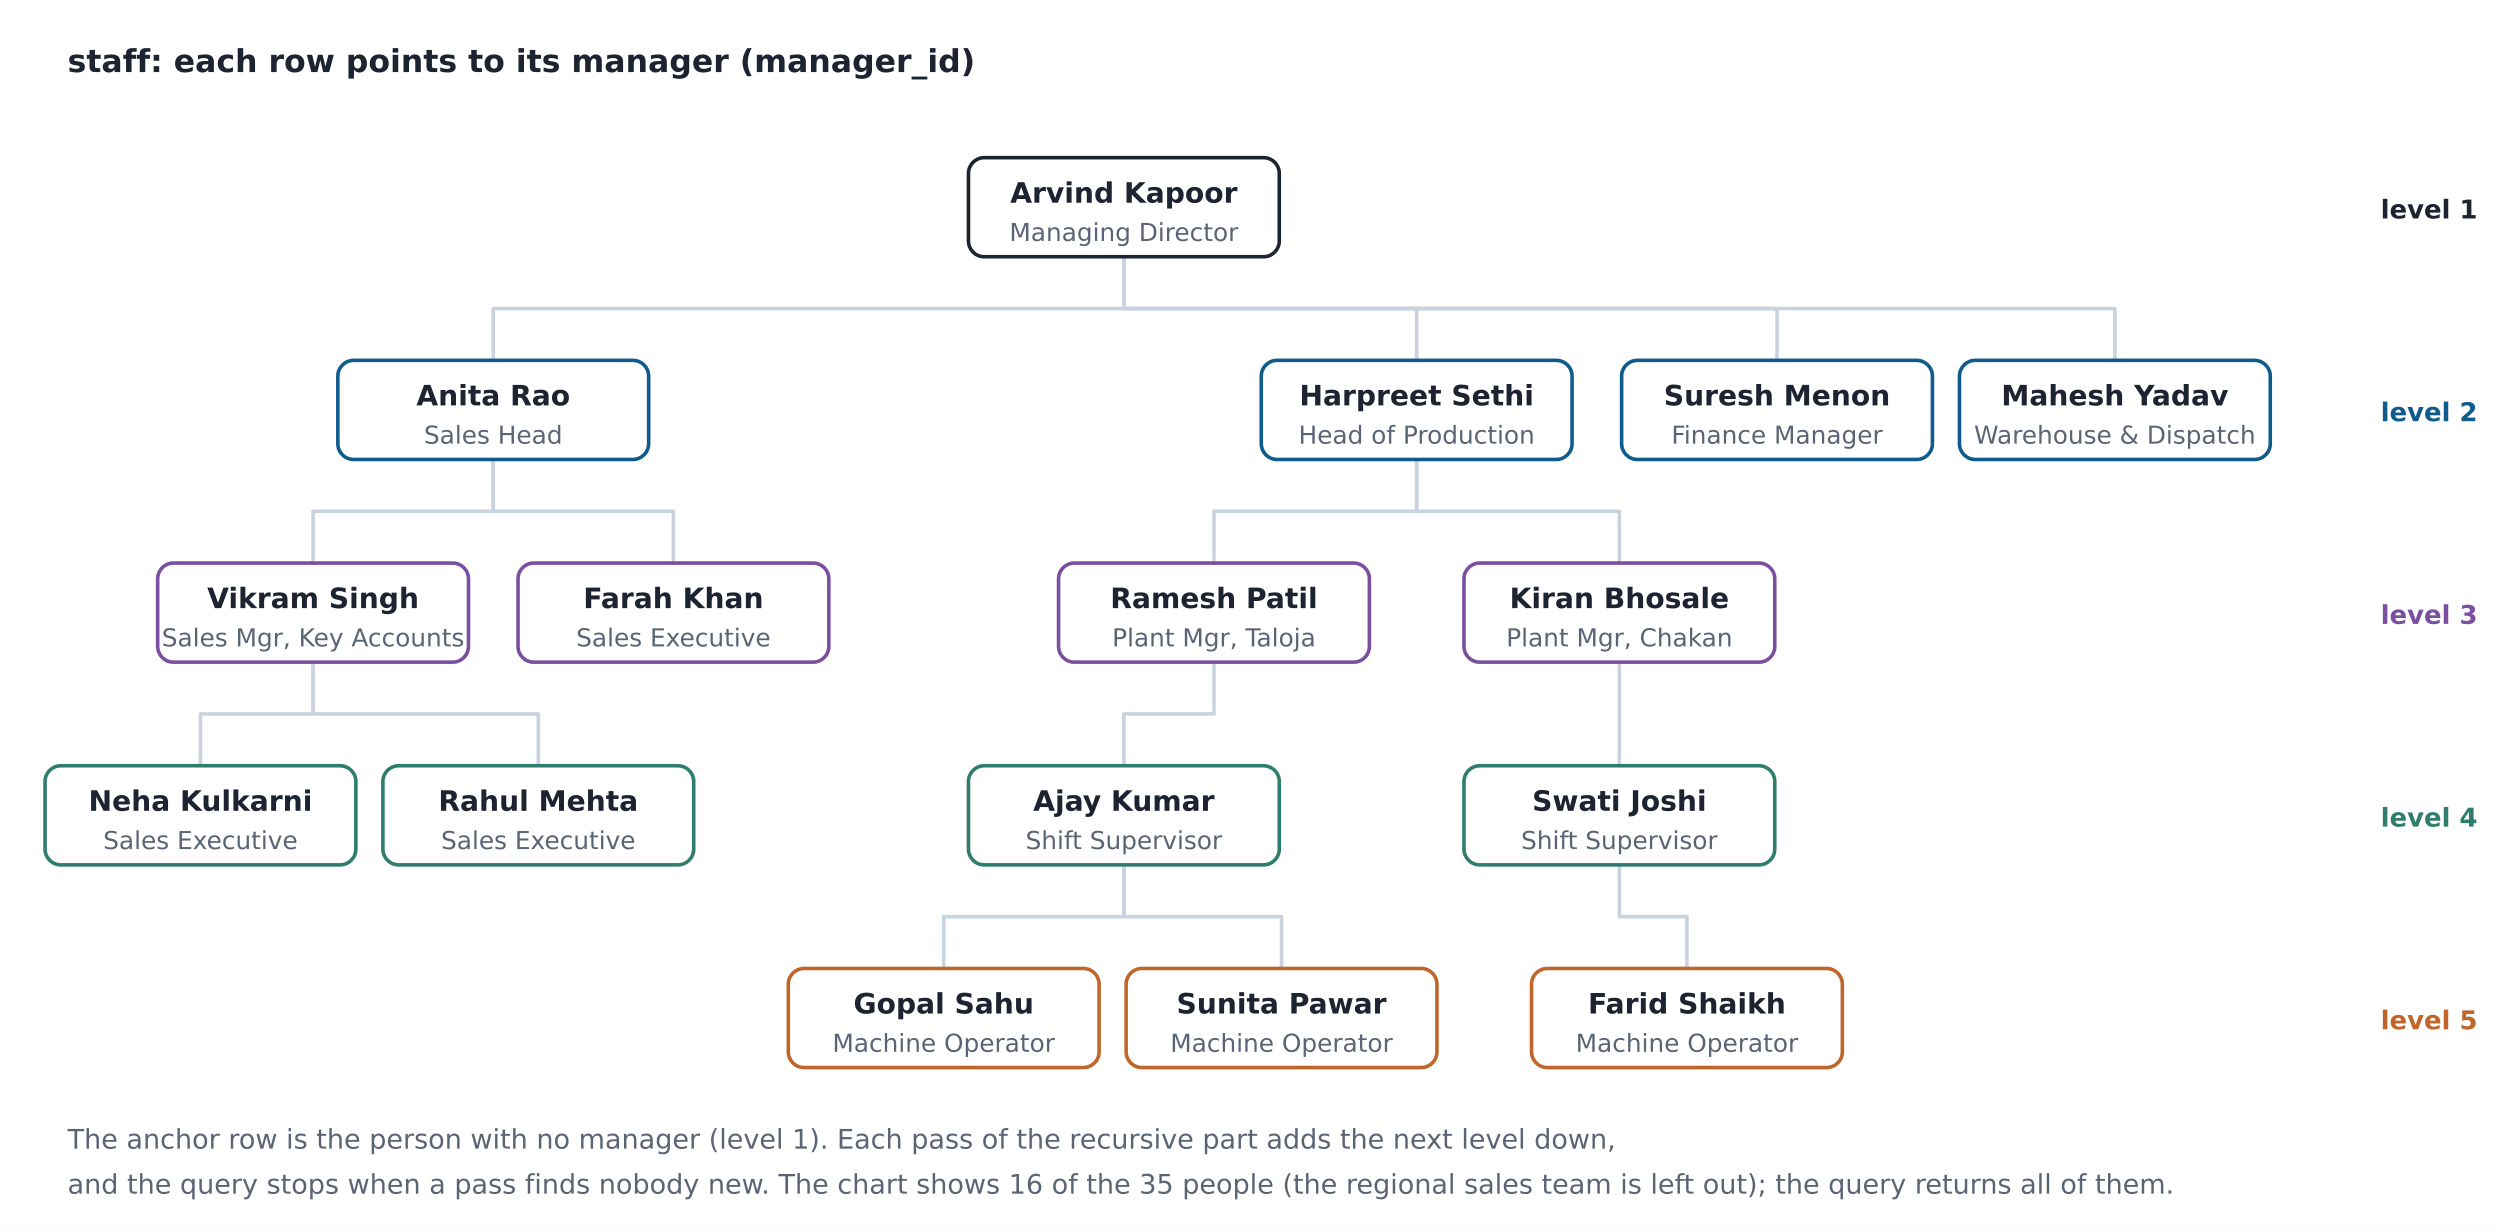
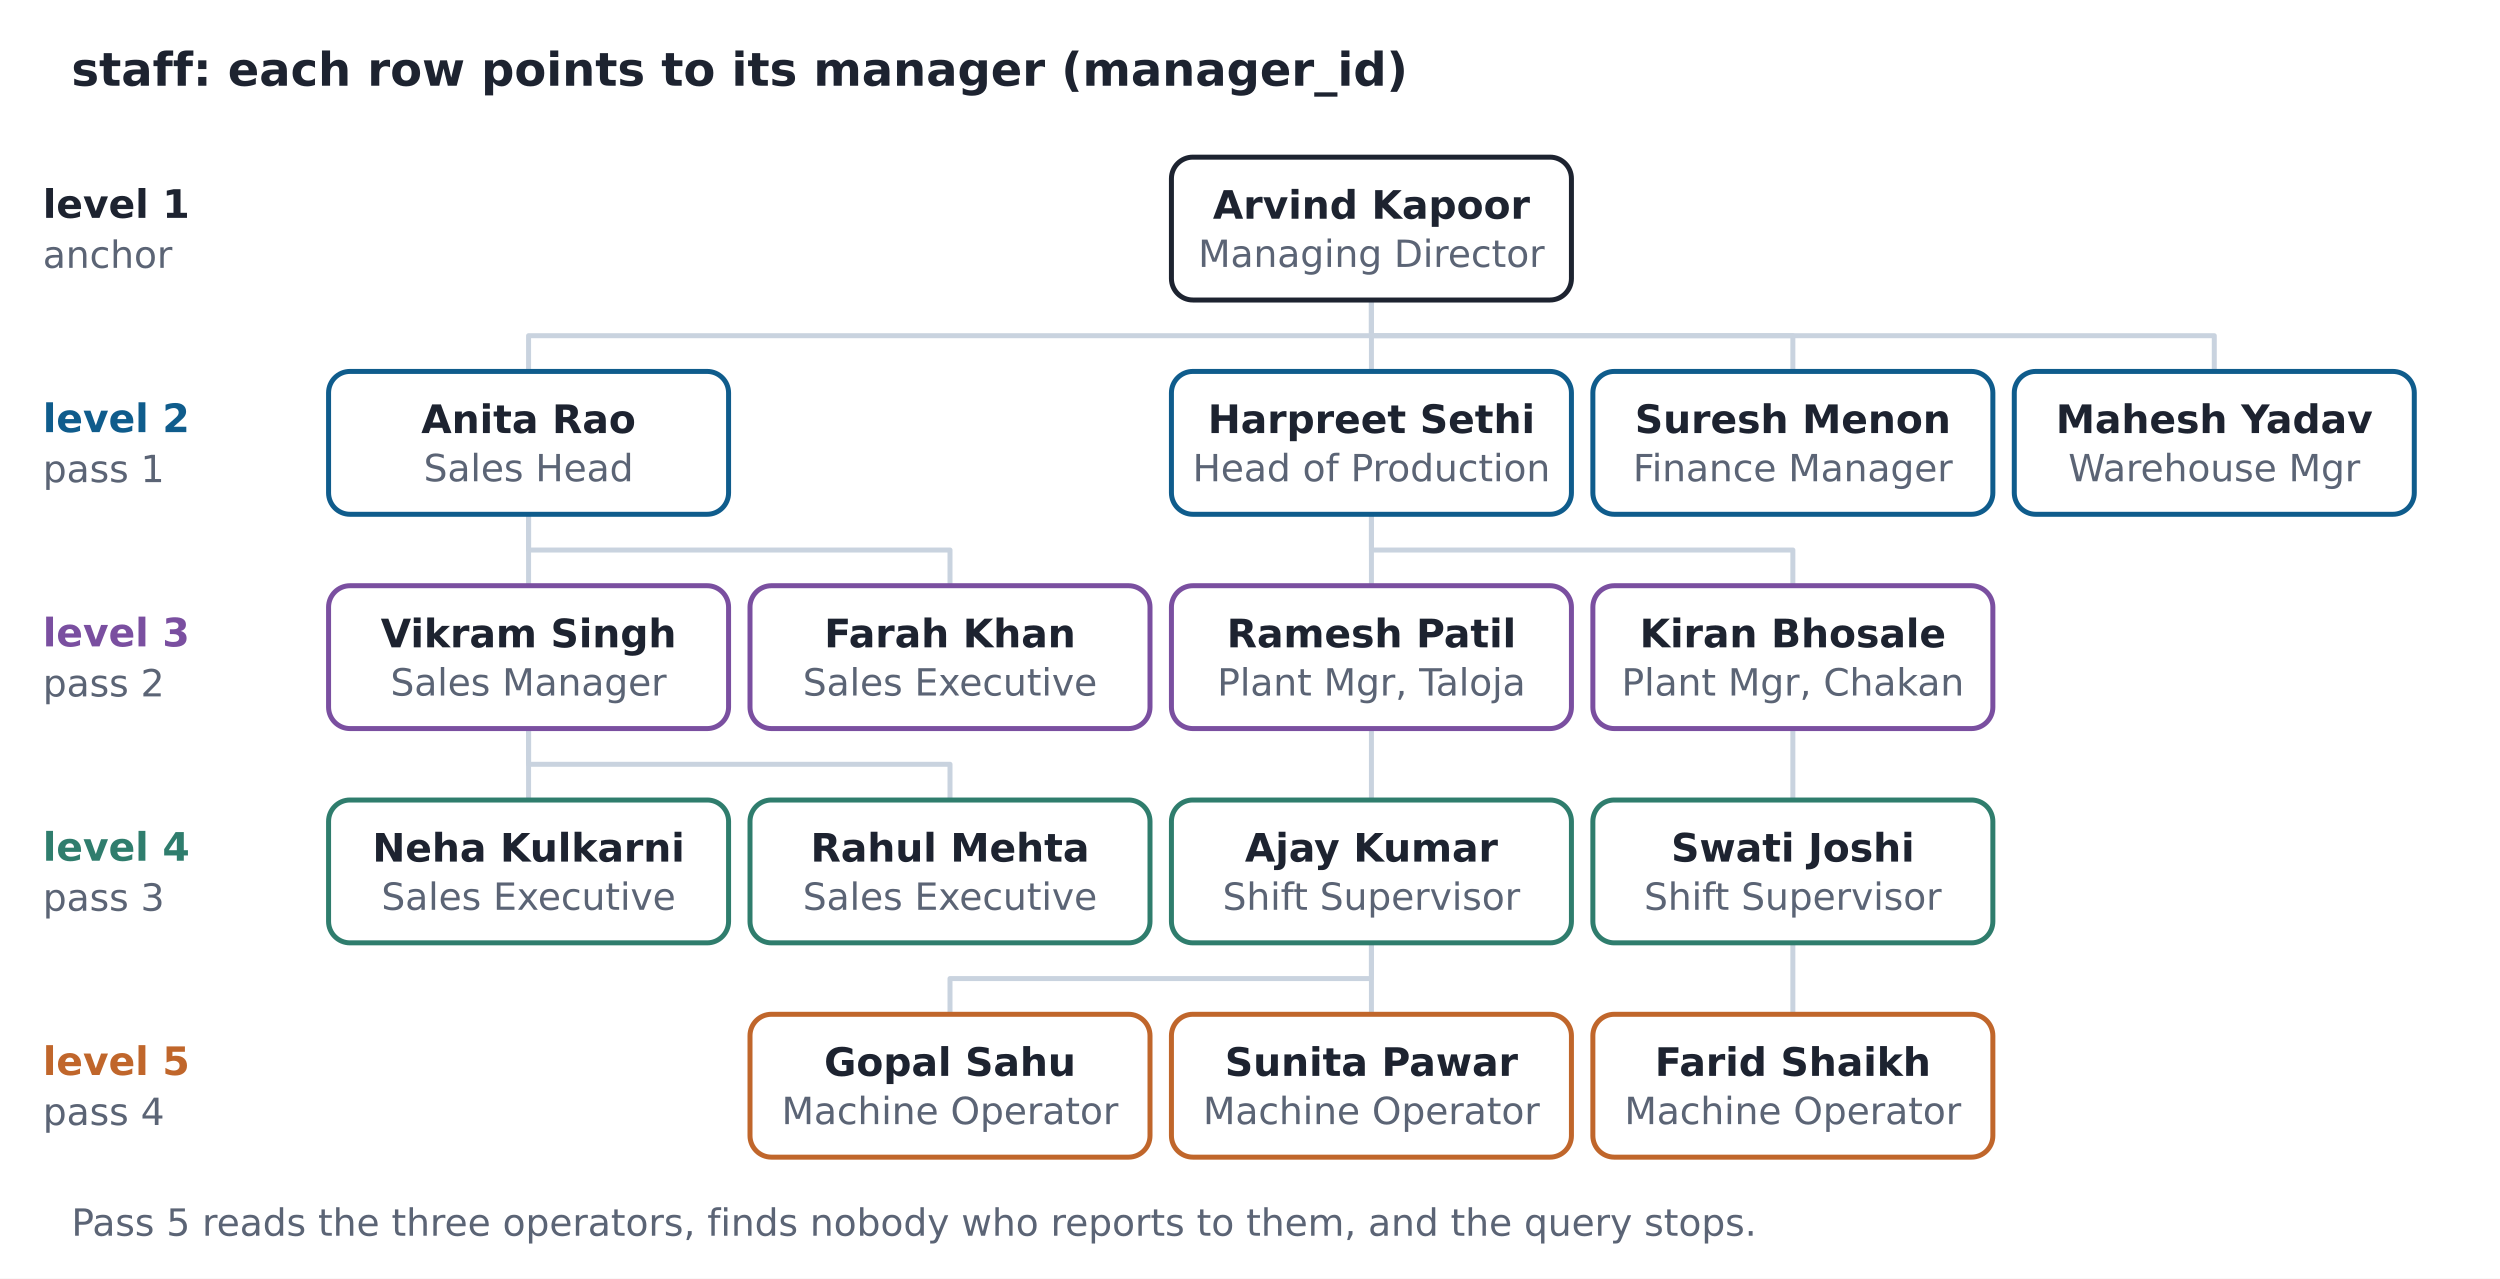
- <svg xmlns="http://www.w3.org/2000/svg" width="1110" height="545" viewBox="0 0 1110 545" font-family="DejaVu Sans, Arial, sans-serif">
-   <rect width="1110" height="545" fill="#ffffff" />
-   <text x="30" y="32" font-size="14" fill="#1d2330" font-weight="bold" text-anchor="start" font-family="Poppins, DejaVu Sans, sans-serif">staff: each row points to its manager (manager_id)</text>
-   <path d="M499.0,114 V137.0 H219.0 V160" fill="none" stroke="#c9d3df" stroke-width="1.6" stroke-linejoin="round" />
-   <path d="M499.0,114 V137.0 H629.0 V160" fill="none" stroke="#c9d3df" stroke-width="1.6" stroke-linejoin="round" />
-   <path d="M499.0,114 V137.0 H789.0 V160" fill="none" stroke="#c9d3df" stroke-width="1.6" stroke-linejoin="round" />
-   <path d="M499.0,114 V137.0 H939.0 V160" fill="none" stroke="#c9d3df" stroke-width="1.6" stroke-linejoin="round" />
-   <path d="M219.0,204 V227.0 H139.0 V250" fill="none" stroke="#c9d3df" stroke-width="1.6" stroke-linejoin="round" />
-   <path d="M219.0,204 V227.0 H299.0 V250" fill="none" stroke="#c9d3df" stroke-width="1.6" stroke-linejoin="round" />
-   <path d="M629.0,204 V227.0 H539.0 V250" fill="none" stroke="#c9d3df" stroke-width="1.6" stroke-linejoin="round" />
-   <path d="M629.0,204 V227.0 H719.0 V250" fill="none" stroke="#c9d3df" stroke-width="1.6" stroke-linejoin="round" />
-   <path d="M139.0,294 V317.0 H89.0 V340" fill="none" stroke="#c9d3df" stroke-width="1.6" stroke-linejoin="round" />
-   <path d="M139.0,294 V317.0 H239.0 V340" fill="none" stroke="#c9d3df" stroke-width="1.6" stroke-linejoin="round" />
-   <path d="M539.0,294 V317.0 H499.0 V340" fill="none" stroke="#c9d3df" stroke-width="1.6" stroke-linejoin="round" />
-   <path d="M719.0,294 V317.0 H719.0 V340" fill="none" stroke="#c9d3df" stroke-width="1.6" stroke-linejoin="round" />
-   <path d="M499.0,384 V407.0 H419.0 V430" fill="none" stroke="#c9d3df" stroke-width="1.6" stroke-linejoin="round" />
-   <path d="M499.0,384 V407.0 H569.0 V430" fill="none" stroke="#c9d3df" stroke-width="1.6" stroke-linejoin="round" />
-   <path d="M719.0,384 V407.0 H749.0 V430" fill="none" stroke="#c9d3df" stroke-width="1.6" stroke-linejoin="round" />
-   <rect x="430" y="70" width="138" height="44" rx="7" fill="#fff" stroke="#1d2330" stroke-width="1.6" />
-   <text x="499.0" y="90" font-size="12.5" fill="#1d2330" font-weight="bold" text-anchor="middle">Arvind Kapoor</text>
-   <text x="499.0" y="107" font-size="11" fill="#5b6475" font-weight="normal" text-anchor="middle">Managing Director</text>
-   <rect x="150" y="160" width="138" height="44" rx="7" fill="#fff" stroke="#0f5c8c" stroke-width="1.6" />
-   <text x="219.0" y="180" font-size="12.5" fill="#1d2330" font-weight="bold" text-anchor="middle">Anita Rao</text>
-   <text x="219.0" y="197" font-size="11" fill="#5b6475" font-weight="normal" text-anchor="middle">Sales Head</text>
-   <rect x="560" y="160" width="138" height="44" rx="7" fill="#fff" stroke="#0f5c8c" stroke-width="1.6" />
-   <text x="629.0" y="180" font-size="12.5" fill="#1d2330" font-weight="bold" text-anchor="middle">Harpreet Sethi</text>
-   <text x="629.0" y="197" font-size="11" fill="#5b6475" font-weight="normal" text-anchor="middle">Head of Production</text>
-   <rect x="720" y="160" width="138" height="44" rx="7" fill="#fff" stroke="#0f5c8c" stroke-width="1.6" />
-   <text x="789.0" y="180" font-size="12.5" fill="#1d2330" font-weight="bold" text-anchor="middle">Suresh Menon</text>
-   <text x="789.0" y="197" font-size="11" fill="#5b6475" font-weight="normal" text-anchor="middle">Finance Manager</text>
-   <rect x="870" y="160" width="138" height="44" rx="7" fill="#fff" stroke="#0f5c8c" stroke-width="1.6" />
-   <text x="939.0" y="180" font-size="12.5" fill="#1d2330" font-weight="bold" text-anchor="middle">Mahesh Yadav</text>
-   <text x="939.0" y="197" font-size="11" fill="#5b6475" font-weight="normal" text-anchor="middle">Warehouse &amp; Dispatch</text>
-   <rect x="70" y="250" width="138" height="44" rx="7" fill="#fff" stroke="#7a4fa0" stroke-width="1.6" />
-   <text x="139.0" y="270" font-size="12.5" fill="#1d2330" font-weight="bold" text-anchor="middle">Vikram Singh</text>
-   <text x="139.0" y="287" font-size="11" fill="#5b6475" font-weight="normal" text-anchor="middle">Sales Mgr, Key Accounts</text>
-   <rect x="230" y="250" width="138" height="44" rx="7" fill="#fff" stroke="#7a4fa0" stroke-width="1.6" />
-   <text x="299.0" y="270" font-size="12.5" fill="#1d2330" font-weight="bold" text-anchor="middle">Farah Khan</text>
-   <text x="299.0" y="287" font-size="11" fill="#5b6475" font-weight="normal" text-anchor="middle">Sales Executive</text>
-   <rect x="470" y="250" width="138" height="44" rx="7" fill="#fff" stroke="#7a4fa0" stroke-width="1.6" />
-   <text x="539.0" y="270" font-size="12.5" fill="#1d2330" font-weight="bold" text-anchor="middle">Ramesh Patil</text>
-   <text x="539.0" y="287" font-size="11" fill="#5b6475" font-weight="normal" text-anchor="middle">Plant Mgr, Taloja</text>
-   <rect x="650" y="250" width="138" height="44" rx="7" fill="#fff" stroke="#7a4fa0" stroke-width="1.6" />
-   <text x="719.0" y="270" font-size="12.5" fill="#1d2330" font-weight="bold" text-anchor="middle">Kiran Bhosale</text>
-   <text x="719.0" y="287" font-size="11" fill="#5b6475" font-weight="normal" text-anchor="middle">Plant Mgr, Chakan</text>
-   <rect x="20" y="340" width="138" height="44" rx="7" fill="#fff" stroke="#2f7d6d" stroke-width="1.6" />
-   <text x="89.0" y="360" font-size="12.5" fill="#1d2330" font-weight="bold" text-anchor="middle">Neha Kulkarni</text>
-   <text x="89.0" y="377" font-size="11" fill="#5b6475" font-weight="normal" text-anchor="middle">Sales Executive</text>
-   <rect x="170" y="340" width="138" height="44" rx="7" fill="#fff" stroke="#2f7d6d" stroke-width="1.6" />
-   <text x="239.0" y="360" font-size="12.5" fill="#1d2330" font-weight="bold" text-anchor="middle">Rahul Mehta</text>
-   <text x="239.0" y="377" font-size="11" fill="#5b6475" font-weight="normal" text-anchor="middle">Sales Executive</text>
-   <rect x="430" y="340" width="138" height="44" rx="7" fill="#fff" stroke="#2f7d6d" stroke-width="1.6" />
-   <text x="499.0" y="360" font-size="12.5" fill="#1d2330" font-weight="bold" text-anchor="middle">Ajay Kumar</text>
-   <text x="499.0" y="377" font-size="11" fill="#5b6475" font-weight="normal" text-anchor="middle">Shift Supervisor</text>
-   <rect x="650" y="340" width="138" height="44" rx="7" fill="#fff" stroke="#2f7d6d" stroke-width="1.6" />
-   <text x="719.0" y="360" font-size="12.5" fill="#1d2330" font-weight="bold" text-anchor="middle">Swati Joshi</text>
-   <text x="719.0" y="377" font-size="11" fill="#5b6475" font-weight="normal" text-anchor="middle">Shift Supervisor</text>
-   <rect x="350" y="430" width="138" height="44" rx="7" fill="#fff" stroke="#c0662b" stroke-width="1.6" />
-   <text x="419.0" y="450" font-size="12.5" fill="#1d2330" font-weight="bold" text-anchor="middle">Gopal Sahu</text>
-   <text x="419.0" y="467" font-size="11" fill="#5b6475" font-weight="normal" text-anchor="middle">Machine Operator</text>
-   <rect x="500" y="430" width="138" height="44" rx="7" fill="#fff" stroke="#c0662b" stroke-width="1.6" />
-   <text x="569.0" y="450" font-size="12.5" fill="#1d2330" font-weight="bold" text-anchor="middle">Sunita Pawar</text>
-   <text x="569.0" y="467" font-size="11" fill="#5b6475" font-weight="normal" text-anchor="middle">Machine Operator</text>
-   <rect x="680" y="430" width="138" height="44" rx="7" fill="#fff" stroke="#c0662b" stroke-width="1.6" />
-   <text x="749.0" y="450" font-size="12.5" fill="#1d2330" font-weight="bold" text-anchor="middle">Farid Shaikh</text>
-   <text x="749.0" y="467" font-size="11" fill="#5b6475" font-weight="normal" text-anchor="middle">Machine Operator</text>
-   <text x="1100" y="97" font-size="11.5" fill="#1d2330" font-weight="bold" text-anchor="end">level 1</text>
-   <text x="1100" y="187" font-size="11.5" fill="#0f5c8c" font-weight="bold" text-anchor="end">level 2</text>
-   <text x="1100" y="277" font-size="11.5" fill="#7a4fa0" font-weight="bold" text-anchor="end">level 3</text>
-   <text x="1100" y="367" font-size="11.5" fill="#2f7d6d" font-weight="bold" text-anchor="end">level 4</text>
-   <text x="1100" y="457" font-size="11.5" fill="#c0662b" font-weight="bold" text-anchor="end">level 5</text>
-   <text x="30" y="510" font-size="12" fill="#5b6475" font-weight="normal" text-anchor="start">The anchor row is the person with no manager (level 1). Each pass of the recursive part adds the next level down,</text>
-   <text x="30" y="530" font-size="12" fill="#5b6475" font-weight="normal" text-anchor="start">and the query stops when a pass finds nobody new. The chart shows 16 of the 35 people (the regional sales team is left out); the query returns all of them.</text>
+ <svg xmlns="http://www.w3.org/2000/svg" width="700" height="358" viewBox="0 0 700 358" font-family="DejaVu Sans, Arial, sans-serif">
+   <rect width="700" height="358" fill="#ffffff" />
+   <text x="20" y="24" font-size="13" fill="#1d2330" font-weight="bold" text-anchor="start" font-family="Poppins, DejaVu Sans, sans-serif">staff: each row points to its manager (manager_id)</text>
+   <path d="M384.0,84 V94.0 H148.0 V104" fill="none" stroke="#c9d3df" stroke-width="1.4" stroke-linejoin="round" />
+   <path d="M384.0,84 V94.0 H384.0 V104" fill="none" stroke="#c9d3df" stroke-width="1.4" stroke-linejoin="round" />
+   <path d="M384.0,84 V94.0 H502.0 V104" fill="none" stroke="#c9d3df" stroke-width="1.4" stroke-linejoin="round" />
+   <path d="M384.0,84 V94.0 H620.0 V104" fill="none" stroke="#c9d3df" stroke-width="1.4" stroke-linejoin="round" />
+   <path d="M148.0,144 V154.0 H148.0 V164" fill="none" stroke="#c9d3df" stroke-width="1.4" stroke-linejoin="round" />
+   <path d="M148.0,144 V154.0 H266.0 V164" fill="none" stroke="#c9d3df" stroke-width="1.4" stroke-linejoin="round" />
+   <path d="M384.0,144 V154.0 H384.0 V164" fill="none" stroke="#c9d3df" stroke-width="1.4" stroke-linejoin="round" />
+   <path d="M384.0,144 V154.0 H502.0 V164" fill="none" stroke="#c9d3df" stroke-width="1.4" stroke-linejoin="round" />
+   <path d="M148.0,204 V214.0 H148.0 V224" fill="none" stroke="#c9d3df" stroke-width="1.4" stroke-linejoin="round" />
+   <path d="M148.0,204 V214.0 H266.0 V224" fill="none" stroke="#c9d3df" stroke-width="1.4" stroke-linejoin="round" />
+   <path d="M384.0,204 V214.0 H384.0 V224" fill="none" stroke="#c9d3df" stroke-width="1.4" stroke-linejoin="round" />
+   <path d="M502.0,204 V214.0 H502.0 V224" fill="none" stroke="#c9d3df" stroke-width="1.4" stroke-linejoin="round" />
+   <path d="M384.0,264 V274.0 H266.0 V284" fill="none" stroke="#c9d3df" stroke-width="1.4" stroke-linejoin="round" />
+   <path d="M384.0,264 V274.0 H384.0 V284" fill="none" stroke="#c9d3df" stroke-width="1.4" stroke-linejoin="round" />
+   <path d="M502.0,264 V274.0 H502.0 V284" fill="none" stroke="#c9d3df" stroke-width="1.4" stroke-linejoin="round" />
+   <rect x="328" y="44" width="112" height="40" rx="6" fill="#fff" stroke="#1d2330" stroke-width="1.4" />
+   <text x="384.0" y="61.25" font-size="11" fill="#1d2330" font-weight="bold" text-anchor="middle">Arvind Kapoor</text>
+   <text x="384.0" y="74.75" font-size="10.5" fill="#5b6475" font-weight="normal" text-anchor="middle">Managing Director</text>
+   <rect x="92" y="104" width="112" height="40" rx="6" fill="#fff" stroke="#0f5c8c" stroke-width="1.4" />
+   <text x="148.0" y="121.25" font-size="11" fill="#1d2330" font-weight="bold" text-anchor="middle">Anita Rao</text>
+   <text x="148.0" y="134.75" font-size="10.5" fill="#5b6475" font-weight="normal" text-anchor="middle">Sales Head</text>
+   <rect x="328" y="104" width="112" height="40" rx="6" fill="#fff" stroke="#0f5c8c" stroke-width="1.4" />
+   <text x="384.0" y="121.25" font-size="11" fill="#1d2330" font-weight="bold" text-anchor="middle">Harpreet Sethi</text>
+   <text x="384.0" y="134.75" font-size="10.5" fill="#5b6475" font-weight="normal" text-anchor="middle">Head of Production</text>
+   <rect x="446" y="104" width="112" height="40" rx="6" fill="#fff" stroke="#0f5c8c" stroke-width="1.4" />
+   <text x="502.0" y="121.25" font-size="11" fill="#1d2330" font-weight="bold" text-anchor="middle">Suresh Menon</text>
+   <text x="502.0" y="134.75" font-size="10.5" fill="#5b6475" font-weight="normal" text-anchor="middle">Finance Manager</text>
+   <rect x="564" y="104" width="112" height="40" rx="6" fill="#fff" stroke="#0f5c8c" stroke-width="1.4" />
+   <text x="620.0" y="121.25" font-size="11" fill="#1d2330" font-weight="bold" text-anchor="middle">Mahesh Yadav</text>
+   <text x="620.0" y="134.75" font-size="10.5" fill="#5b6475" font-weight="normal" text-anchor="middle">Warehouse Mgr</text>
+   <rect x="92" y="164" width="112" height="40" rx="6" fill="#fff" stroke="#7a4fa0" stroke-width="1.4" />
+   <text x="148.0" y="181.25" font-size="11" fill="#1d2330" font-weight="bold" text-anchor="middle">Vikram Singh</text>
+   <text x="148.0" y="194.75" font-size="10.5" fill="#5b6475" font-weight="normal" text-anchor="middle">Sales Manager</text>
+   <rect x="210" y="164" width="112" height="40" rx="6" fill="#fff" stroke="#7a4fa0" stroke-width="1.4" />
+   <text x="266.0" y="181.25" font-size="11" fill="#1d2330" font-weight="bold" text-anchor="middle">Farah Khan</text>
+   <text x="266.0" y="194.75" font-size="10.5" fill="#5b6475" font-weight="normal" text-anchor="middle">Sales Executive</text>
+   <rect x="328" y="164" width="112" height="40" rx="6" fill="#fff" stroke="#7a4fa0" stroke-width="1.4" />
+   <text x="384.0" y="181.25" font-size="11" fill="#1d2330" font-weight="bold" text-anchor="middle">Ramesh Patil</text>
+   <text x="384.0" y="194.75" font-size="10.5" fill="#5b6475" font-weight="normal" text-anchor="middle">Plant Mgr, Taloja</text>
+   <rect x="446" y="164" width="112" height="40" rx="6" fill="#fff" stroke="#7a4fa0" stroke-width="1.4" />
+   <text x="502.0" y="181.25" font-size="11" fill="#1d2330" font-weight="bold" text-anchor="middle">Kiran Bhosale</text>
+   <text x="502.0" y="194.75" font-size="10.5" fill="#5b6475" font-weight="normal" text-anchor="middle">Plant Mgr, Chakan</text>
+   <rect x="92" y="224" width="112" height="40" rx="6" fill="#fff" stroke="#2f7d6d" stroke-width="1.4" />
+   <text x="148.0" y="241.25" font-size="11" fill="#1d2330" font-weight="bold" text-anchor="middle">Neha Kulkarni</text>
+   <text x="148.0" y="254.75" font-size="10.5" fill="#5b6475" font-weight="normal" text-anchor="middle">Sales Executive</text>
+   <rect x="210" y="224" width="112" height="40" rx="6" fill="#fff" stroke="#2f7d6d" stroke-width="1.4" />
+   <text x="266.0" y="241.25" font-size="11" fill="#1d2330" font-weight="bold" text-anchor="middle">Rahul Mehta</text>
+   <text x="266.0" y="254.75" font-size="10.5" fill="#5b6475" font-weight="normal" text-anchor="middle">Sales Executive</text>
+   <rect x="328" y="224" width="112" height="40" rx="6" fill="#fff" stroke="#2f7d6d" stroke-width="1.4" />
+   <text x="384.0" y="241.25" font-size="11" fill="#1d2330" font-weight="bold" text-anchor="middle">Ajay Kumar</text>
+   <text x="384.0" y="254.75" font-size="10.5" fill="#5b6475" font-weight="normal" text-anchor="middle">Shift Supervisor</text>
+   <rect x="446" y="224" width="112" height="40" rx="6" fill="#fff" stroke="#2f7d6d" stroke-width="1.4" />
+   <text x="502.0" y="241.25" font-size="11" fill="#1d2330" font-weight="bold" text-anchor="middle">Swati Joshi</text>
+   <text x="502.0" y="254.75" font-size="10.5" fill="#5b6475" font-weight="normal" text-anchor="middle">Shift Supervisor</text>
+   <rect x="210" y="284" width="112" height="40" rx="6" fill="#fff" stroke="#c0662b" stroke-width="1.4" />
+   <text x="266.0" y="301.25" font-size="11" fill="#1d2330" font-weight="bold" text-anchor="middle">Gopal Sahu</text>
+   <text x="266.0" y="314.75" font-size="10.5" fill="#5b6475" font-weight="normal" text-anchor="middle">Machine Operator</text>
+   <rect x="328" y="284" width="112" height="40" rx="6" fill="#fff" stroke="#c0662b" stroke-width="1.4" />
+   <text x="384.0" y="301.25" font-size="11" fill="#1d2330" font-weight="bold" text-anchor="middle">Sunita Pawar</text>
+   <text x="384.0" y="314.75" font-size="10.5" fill="#5b6475" font-weight="normal" text-anchor="middle">Machine Operator</text>
+   <rect x="446" y="284" width="112" height="40" rx="6" fill="#fff" stroke="#c0662b" stroke-width="1.4" />
+   <text x="502.0" y="301.25" font-size="11" fill="#1d2330" font-weight="bold" text-anchor="middle">Farid Shaikh</text>
+   <text x="502.0" y="314.75" font-size="10.5" fill="#5b6475" font-weight="normal" text-anchor="middle">Machine Operator</text>
+   <text x="12" y="61" font-size="11" fill="#1d2330" font-weight="bold" text-anchor="start">level 1</text>
+   <text x="12" y="75" font-size="10.5" fill="#5b6475" font-weight="normal" text-anchor="start">anchor</text>
+   <text x="12" y="121" font-size="11" fill="#0f5c8c" font-weight="bold" text-anchor="start">level 2</text>
+   <text x="12" y="135" font-size="10.5" fill="#5b6475" font-weight="normal" text-anchor="start">pass 1</text>
+   <text x="12" y="181" font-size="11" fill="#7a4fa0" font-weight="bold" text-anchor="start">level 3</text>
+   <text x="12" y="195" font-size="10.5" fill="#5b6475" font-weight="normal" text-anchor="start">pass 2</text>
+   <text x="12" y="241" font-size="11" fill="#2f7d6d" font-weight="bold" text-anchor="start">level 4</text>
+   <text x="12" y="255" font-size="10.5" fill="#5b6475" font-weight="normal" text-anchor="start">pass 3</text>
+   <text x="12" y="301" font-size="11" fill="#c0662b" font-weight="bold" text-anchor="start">level 5</text>
+   <text x="12" y="315" font-size="10.5" fill="#5b6475" font-weight="normal" text-anchor="start">pass 4</text>
+   <text x="20" y="346" font-size="10.5" fill="#5b6475" font-weight="normal" text-anchor="start">Pass 5 reads the three operators, finds nobody who reports to them, and the query stops.</text>
</svg>
